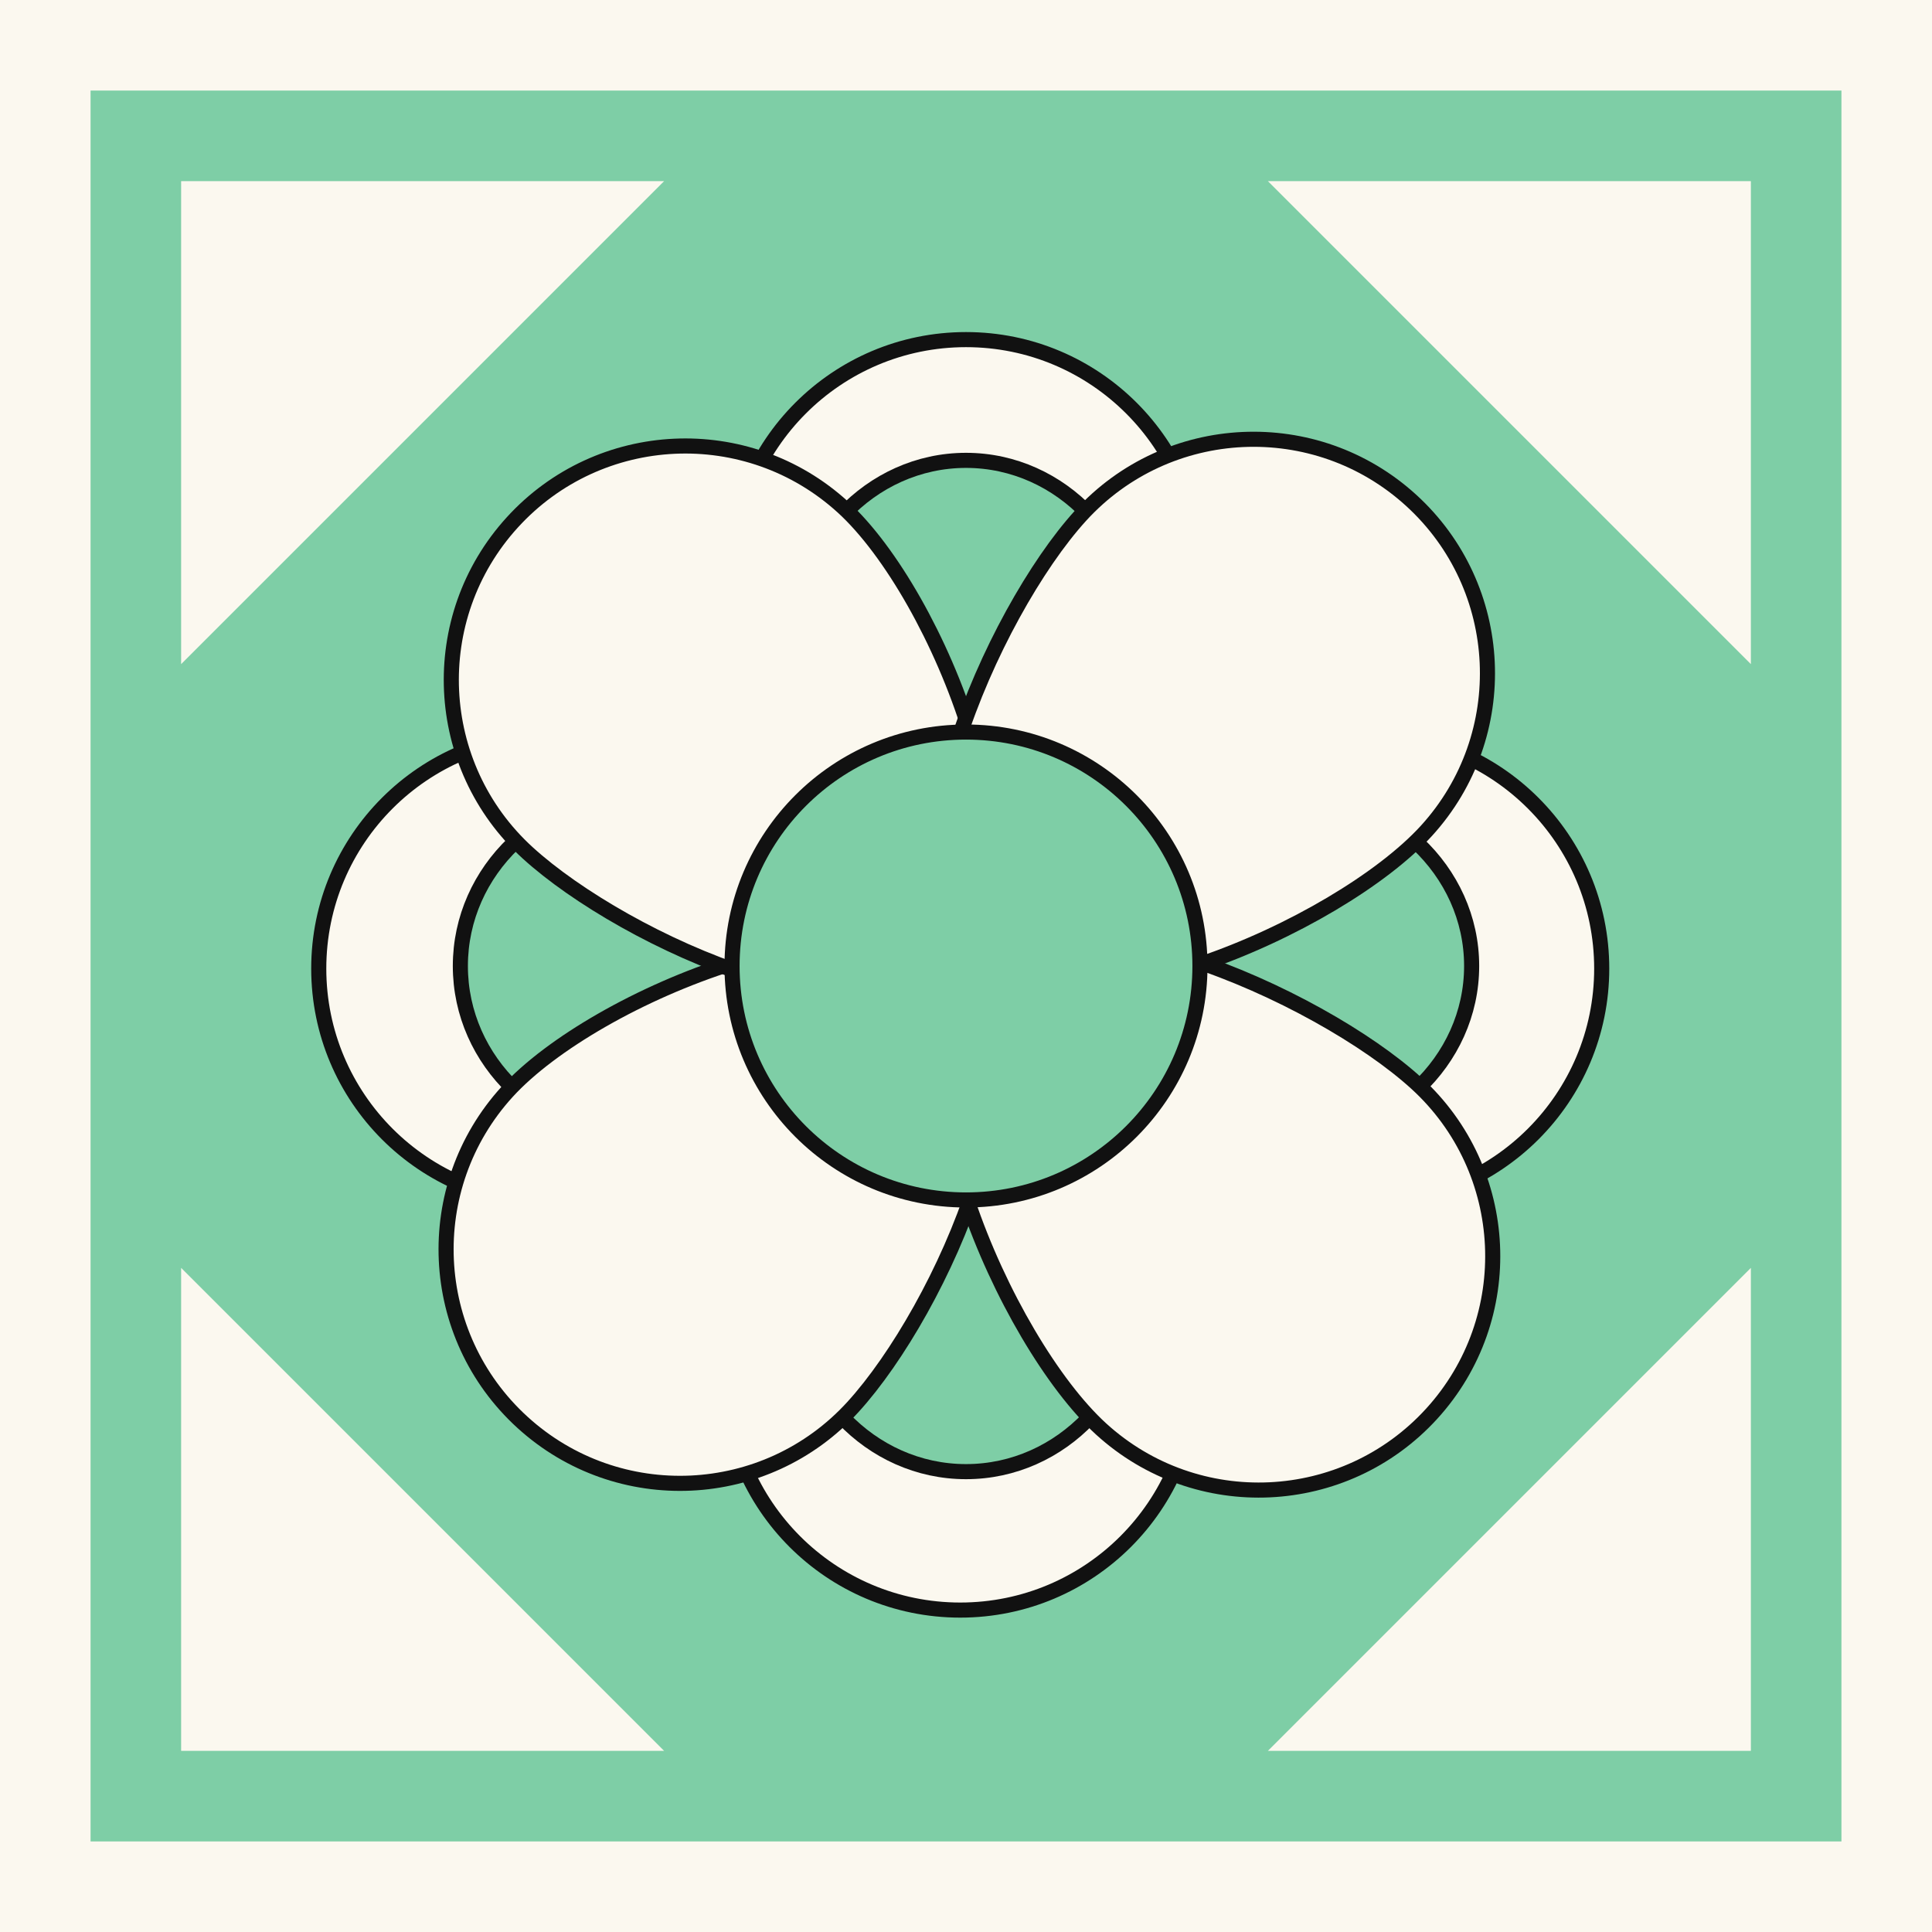
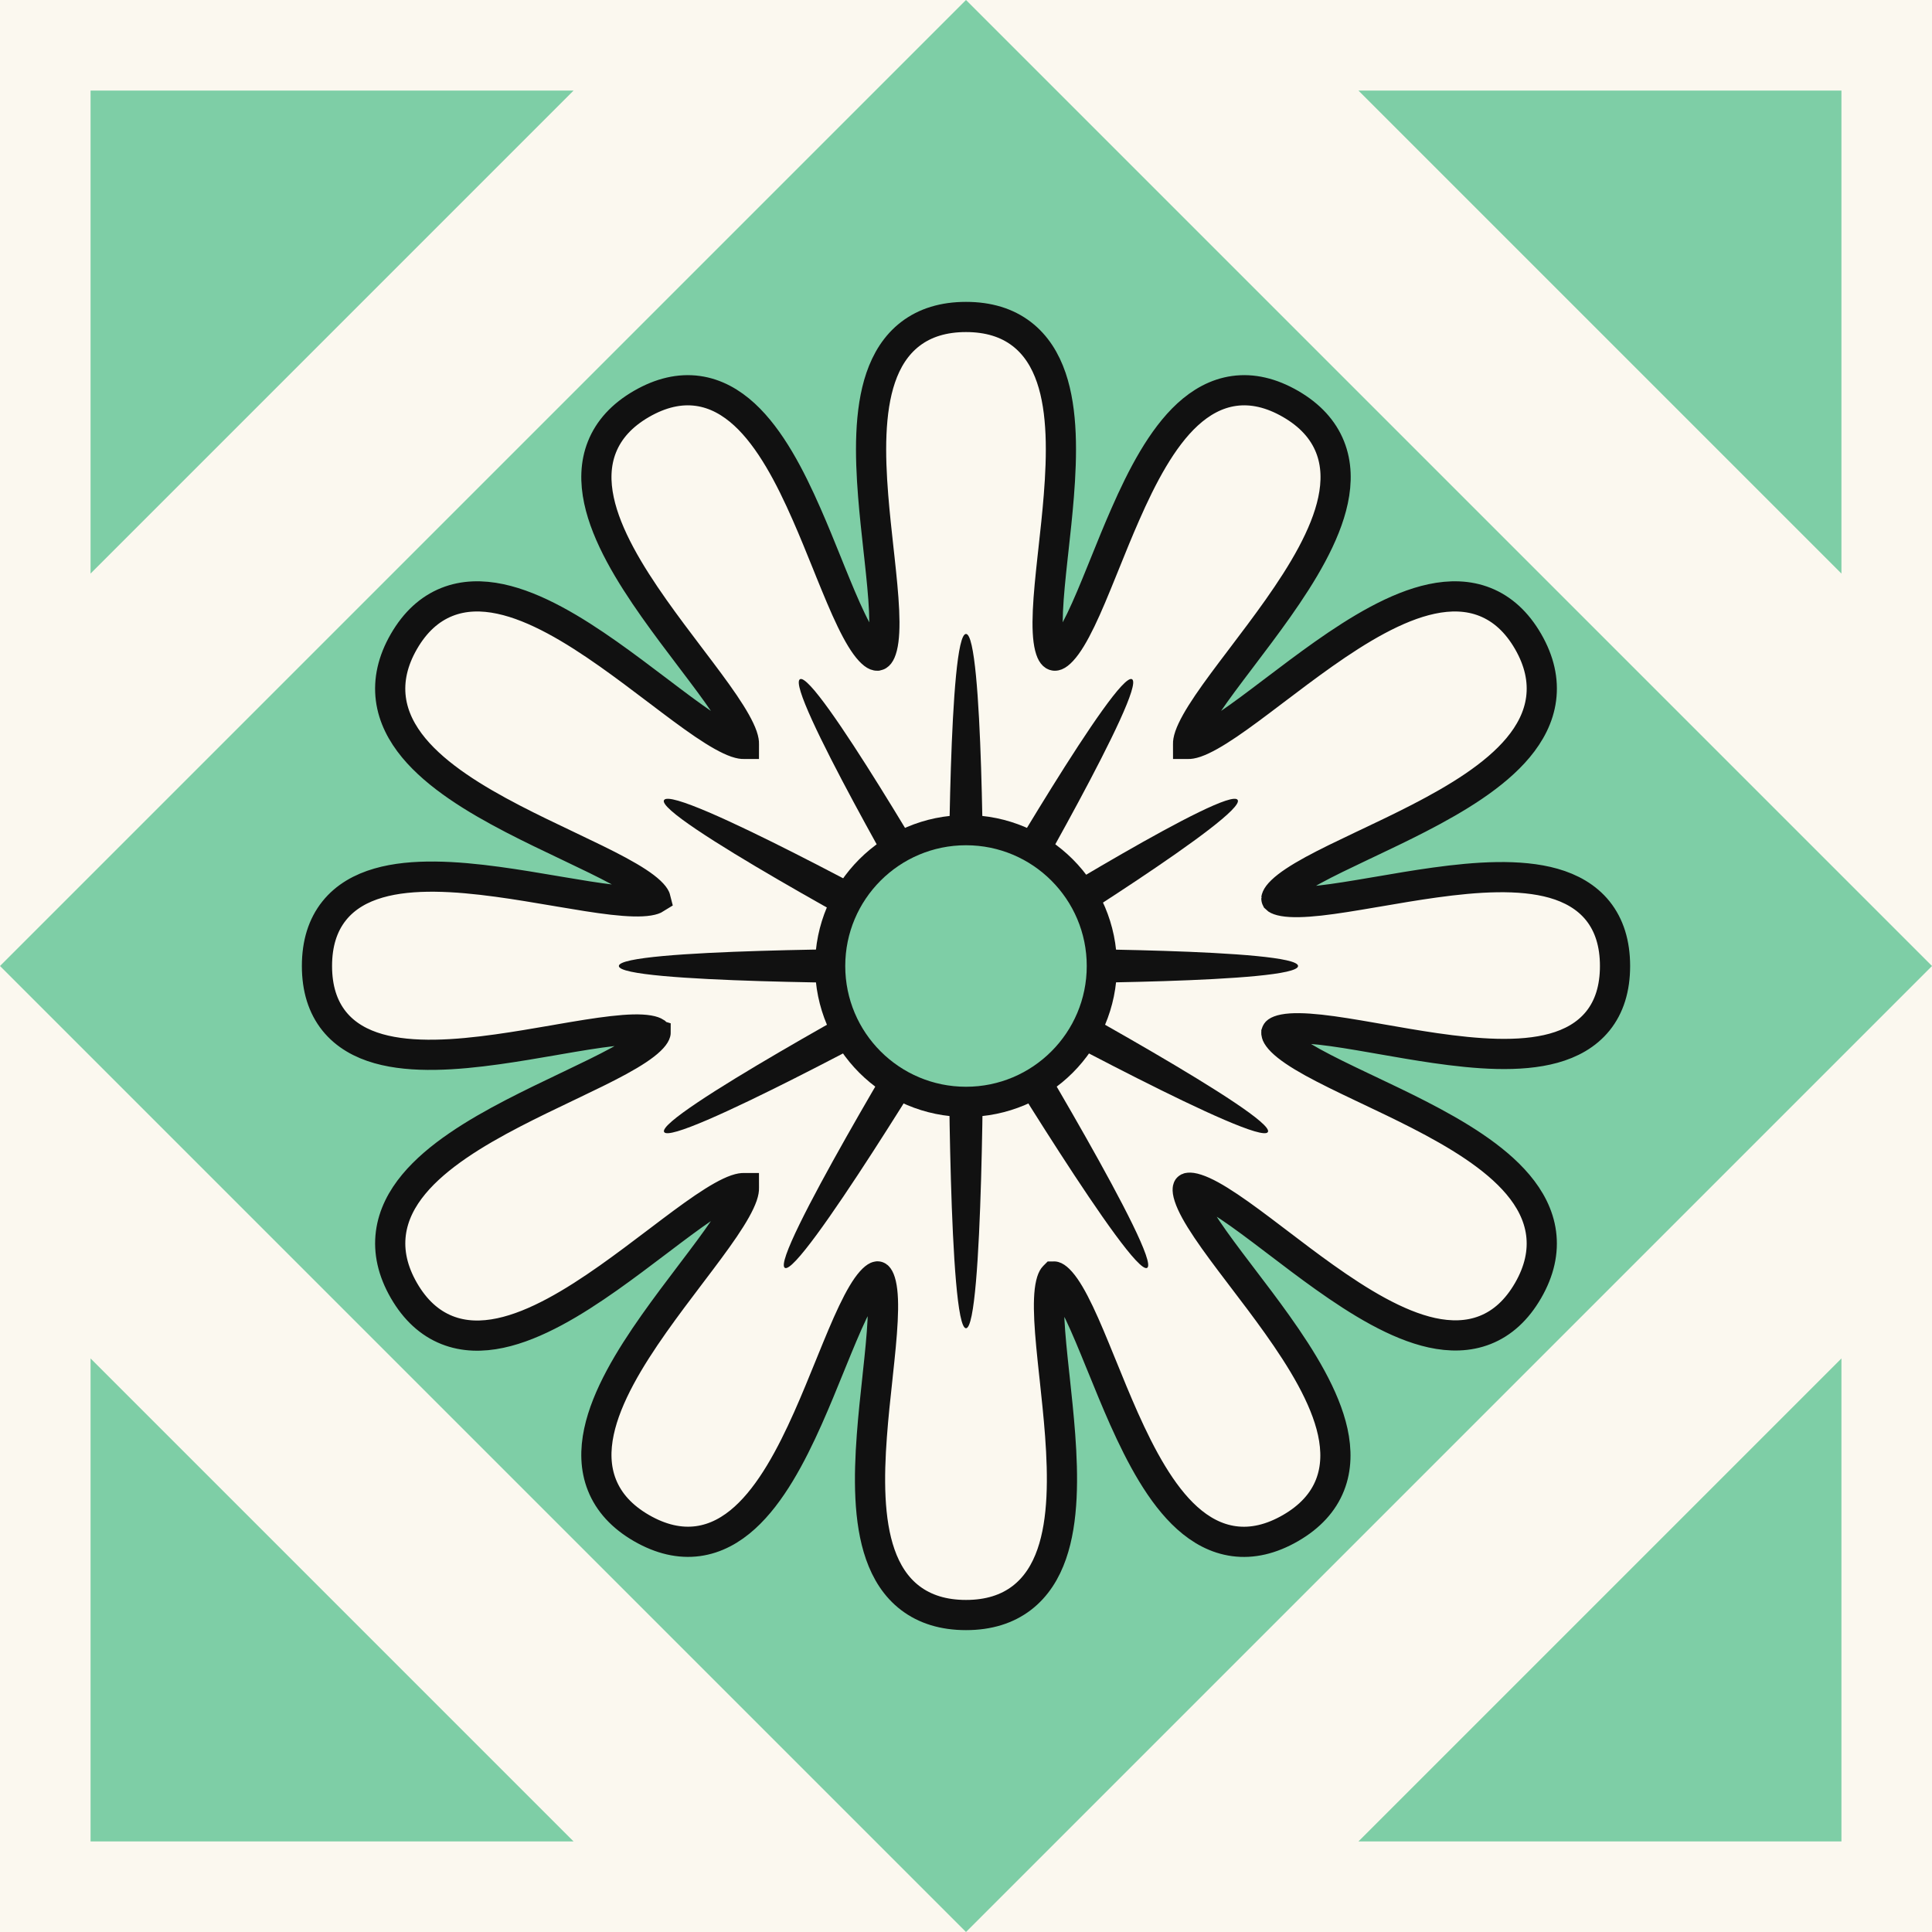
<svg xmlns="http://www.w3.org/2000/svg" width="64" height="64" viewBox="0 0 64 64" fill="none">
-   <rect width="64" height="64" fill="#FBF8EF" />
-   <rect width="58" height="58" transform="matrix(0 -1 1 0 3 61)" fill="#7ECEA6" />
-   <path d="M58 42V58H42L58 42Z" fill="#FBF8EF" />
-   <path d="M42 6H58V22L42 6Z" fill="#FBF8EF" />
-   <path d="M22 6H6V22L22 6Z" fill="#FBF8EF" />
-   <path d="M22 58H6V42L22 58Z" fill="#FBF8EF" />
-   <path d="M32.191 32.164C31.174 32.164 30.169 31.645 29.218 30.756C28.27 29.869 27.399 28.632 26.659 27.246C25.177 24.469 24.25 21.157 24.25 19C24.25 14.72 27.72 11.25 32 11.25C36.28 11.25 39.75 14.72 39.75 19C39.75 21.162 38.916 24.477 37.529 27.252C36.837 28.637 36.014 29.874 35.101 30.76C34.188 31.647 33.207 32.164 32.191 32.164Z" fill="#FBF8EF" stroke="#111111" stroke-width="0.5" />
-   <path d="M32.144 31.75C31.408 31.75 30.669 31.353 29.962 30.652C29.256 29.953 28.606 28.976 28.052 27.878C26.943 25.679 26.25 23.055 26.25 21.351C26.25 17.968 28.838 15.25 32 15.25C35.162 15.25 37.75 17.968 37.75 21.351C37.75 23.06 37.126 25.686 36.088 27.884C35.57 28.982 34.956 29.957 34.277 30.655C33.597 31.354 32.878 31.75 32.144 31.75Z" fill="#7ECEA6" stroke="#111111" stroke-width="0.5" />
-   <path d="M10.559 32.086C10.559 27.806 14.028 24.336 18.309 24.336C20.468 24.336 23.853 25.217 26.699 26.653C28.119 27.369 29.391 28.216 30.303 29.147C31.218 30.08 31.75 31.073 31.75 32.086C31.75 33.1 31.218 34.093 30.303 35.025C29.391 35.956 28.119 36.803 26.699 37.52C23.853 38.955 20.468 39.836 18.309 39.836C14.028 39.836 10.559 36.366 10.559 32.086Z" fill="#FBF8EF" stroke="#111111" stroke-width="0.5" />
-   <path d="M15.25 32C15.25 28.835 17.935 26.25 21.27 26.25C22.954 26.25 25.599 26.908 27.825 27.983C28.936 28.519 29.926 29.151 30.636 29.843C31.347 30.538 31.75 31.267 31.75 32C31.75 32.733 31.347 33.462 30.636 34.157C29.926 34.849 28.936 35.481 27.825 36.017C25.599 37.092 22.954 37.75 21.27 37.75C17.935 37.75 15.25 35.165 15.25 32Z" fill="#7ECEA6" stroke="#111111" stroke-width="0.5" />
-   <path d="M32.25 32.086C32.25 31.069 32.762 30.075 33.64 29.144C34.517 28.214 35.741 27.367 37.113 26.651C39.862 25.217 43.15 24.336 45.309 24.336C49.589 24.336 53.059 27.806 53.059 32.086C53.059 36.367 49.589 39.836 45.309 39.836C43.15 39.836 39.862 38.956 37.113 37.522C35.741 36.806 34.517 35.959 33.64 35.029C32.762 34.097 32.25 33.104 32.25 32.086Z" fill="#FBF8EF" stroke="#111111" stroke-width="0.5" />
-   <path d="M32.25 32C32.25 31.265 32.644 30.535 33.34 29.842C34.034 29.15 35.005 28.518 36.097 27.982C38.286 26.908 40.902 26.25 42.618 26.25C46.019 26.25 48.75 28.839 48.75 32C48.75 35.161 46.019 37.75 42.618 37.75C40.902 37.75 38.286 37.092 36.097 36.018C35.005 35.482 34.034 34.85 33.34 34.158C32.644 33.465 32.25 32.736 32.25 32Z" fill="#7ECEA6" stroke="#111111" stroke-width="0.5" />
-   <path d="M31.809 53.336C27.528 53.336 24.059 49.867 24.059 45.586C24.059 43.429 24.986 40.073 26.469 37.253C27.209 35.845 28.08 34.586 29.029 33.683C29.979 32.777 30.985 32.25 32 32.25C33.014 32.25 33.995 32.776 34.908 33.679C35.821 34.581 36.644 35.839 37.337 37.247C38.724 40.065 39.559 43.424 39.559 45.586C39.559 49.867 36.089 53.336 31.809 53.336Z" fill="#FBF8EF" stroke="#111111" stroke-width="0.5" />
-   <path d="M32 48.75C28.836 48.75 26.25 46.053 26.25 42.7C26.25 41.009 26.943 38.373 28.053 36.157C28.607 35.051 29.257 34.065 29.962 33.359C30.671 32.651 31.409 32.25 32.144 32.25C32.877 32.25 33.596 32.65 34.276 33.356C34.955 34.06 35.57 35.045 36.088 36.151C37.126 38.366 37.75 41.005 37.75 42.7C37.75 46.053 35.164 48.75 32 48.75Z" fill="#7ECEA6" stroke="#111111" stroke-width="0.5" />
-   <path d="M17.307 47.116C14.143 44.233 13.916 39.331 16.799 36.168C18.247 34.578 21.232 32.853 24.274 31.898C25.791 31.421 27.305 31.141 28.633 31.16C29.964 31.179 31.078 31.498 31.832 32.185C32.582 32.868 32.94 33.885 32.99 35.115C33.04 36.346 32.78 37.763 32.322 39.204C31.406 42.088 29.716 45.005 28.255 46.608C25.372 49.772 20.471 49.999 17.307 47.116Z" fill="#FBF8EF" stroke="#111111" stroke-width="0.5" />
-   <path d="M16.972 17.304C19.855 14.14 24.757 13.913 27.921 16.796C29.509 18.244 31.212 21.229 32.146 24.27C32.612 25.788 32.881 27.303 32.854 28.631C32.826 29.963 32.502 31.078 31.815 31.832C31.131 32.582 30.119 32.94 28.898 32.99C27.677 33.04 26.27 32.779 24.841 32.321C21.979 31.404 19.083 29.713 17.48 28.252C14.316 25.369 14.089 20.467 16.972 17.304Z" fill="#FBF8EF" stroke="#111111" stroke-width="0.5" />
-   <path d="M32.168 31.815C31.42 31.133 31.064 30.098 31.018 28.837C30.972 27.577 31.239 26.12 31.704 24.64C32.634 21.676 34.337 18.683 35.796 17.081C38.679 13.918 43.581 13.69 46.745 16.573C49.908 19.456 50.135 24.358 47.252 27.522C45.802 29.113 42.801 30.916 39.747 31.949C38.223 32.464 36.702 32.782 35.37 32.791C34.034 32.801 32.92 32.5 32.168 31.815Z" fill="#FBF8EF" stroke="#111111" stroke-width="0.5" />
-   <path d="M32.185 32.168C32.866 31.421 33.9 31.069 35.161 31.031C36.421 30.994 37.878 31.271 39.359 31.746C42.322 32.698 45.317 34.422 46.919 35.882C50.082 38.765 50.31 43.667 47.427 46.831C44.544 49.994 39.642 50.222 36.478 47.339C34.887 45.889 33.084 42.867 32.051 39.791C31.536 38.256 31.218 36.724 31.209 35.383C31.199 34.039 31.5 32.919 32.185 32.168Z" fill="#FBF8EF" stroke="#111111" stroke-width="0.5" />
-   <path d="M32 39.75C27.72 39.75 24.25 36.28 24.25 32C24.25 27.72 27.72 24.25 32 24.25C36.28 24.25 39.75 27.72 39.75 32C39.75 36.28 36.28 39.75 32 39.75Z" fill="#7ECEA6" stroke="#111111" stroke-width="0.5" />
+   <g clip-path="url(#clip0_403_179)">
+     <rect width="64" height="64" fill="#FBF8EF" />
+     <rect width="45.255" height="45.255" transform="translate(0 32) rotate(-45)" fill="#7ECEA6" />
+     <path d="M34.929 21.717C34.929 21.717 34.929 21.717 34.929 21.717C34.92 21.715 34.843 21.698 34.776 21.435C34.708 21.164 34.689 20.763 34.713 20.235C34.736 19.715 34.798 19.116 34.869 18.463C34.879 18.38 34.888 18.296 34.897 18.21C34.961 17.637 35.027 17.031 35.075 16.429C35.184 15.063 35.206 13.623 34.825 12.509C34.631 11.941 34.323 11.429 33.842 11.061C33.358 10.69 32.743 10.5 32 10.5C31.257 10.5 30.642 10.69 30.158 11.061C29.677 11.429 29.369 11.941 29.175 12.509C28.794 13.623 28.816 15.063 28.925 16.429C28.973 17.031 29.04 17.637 29.103 18.211C29.112 18.296 29.121 18.38 29.131 18.463C29.202 19.116 29.264 19.715 29.287 20.235C29.311 20.763 29.292 21.164 29.224 21.435C29.157 21.698 29.08 21.715 29.071 21.717C29.071 21.717 29.071 21.717 29.071 21.717C29.07 21.717 29.004 21.753 28.819 21.554C28.633 21.354 28.428 21.015 28.199 20.541C27.974 20.076 27.746 19.521 27.5 18.916C27.467 18.834 27.434 18.751 27.4 18.667C27.186 18.138 26.961 17.58 26.721 17.035C26.174 15.787 25.515 14.515 24.66 13.73C24.223 13.329 23.711 13.032 23.116 12.95C22.516 12.867 21.892 13.01 21.25 13.38C20.604 13.753 20.169 14.232 19.941 14.804C19.715 15.37 19.714 15.976 19.841 16.573C20.089 17.745 20.855 19.003 21.665 20.152C22.057 20.707 22.47 21.253 22.858 21.765C22.876 21.789 22.895 21.814 22.913 21.838C23.32 22.374 23.692 22.868 23.992 23.31C24.296 23.759 24.5 24.119 24.593 24.387C24.638 24.52 24.645 24.599 24.643 24.638C24.643 24.64 24.642 24.641 24.642 24.642C24.641 24.642 24.64 24.643 24.638 24.643C24.599 24.645 24.52 24.638 24.387 24.593C24.119 24.5 23.759 24.296 23.31 23.992C22.868 23.692 22.374 23.32 21.838 22.913C21.814 22.895 21.789 22.876 21.765 22.858C21.253 22.47 20.707 22.057 20.152 21.665C19.003 20.855 17.745 20.089 16.573 19.841C15.976 19.714 15.37 19.715 14.804 19.941C14.232 20.169 13.753 20.604 13.38 21.25C13.007 21.896 12.868 22.532 12.947 23.149C13.026 23.759 13.313 24.3 13.706 24.775C14.48 25.71 15.739 26.477 16.987 27.125C17.594 27.44 18.216 27.736 18.798 28.013L18.867 28.046C19.474 28.335 20.03 28.601 20.5 28.855C20.977 29.113 21.326 29.339 21.537 29.538C21.641 29.636 21.688 29.706 21.707 29.748C21.711 29.755 21.713 29.761 21.714 29.765C21.687 29.782 21.621 29.812 21.491 29.833C21.221 29.877 20.82 29.865 20.29 29.805C19.768 29.745 19.168 29.645 18.514 29.534C18.475 29.527 18.436 29.521 18.397 29.514C17.782 29.41 17.127 29.298 16.474 29.21C15.106 29.025 13.659 28.927 12.539 29.252C11.966 29.417 11.445 29.703 11.07 30.172C10.691 30.646 10.5 31.257 10.5 32C10.5 32.742 10.691 33.353 11.07 33.826C11.446 34.294 11.967 34.577 12.539 34.739C13.659 35.057 15.105 34.952 16.472 34.761C17.109 34.672 17.748 34.562 18.351 34.458C18.404 34.449 18.457 34.439 18.51 34.43C19.163 34.317 19.764 34.216 20.285 34.157C20.814 34.096 21.215 34.085 21.484 34.131C21.616 34.153 21.682 34.184 21.71 34.202C21.713 34.205 21.716 34.207 21.718 34.208C21.718 34.208 21.718 34.209 21.717 34.209C21.717 34.211 21.716 34.221 21.707 34.241C21.688 34.284 21.64 34.356 21.537 34.455C21.328 34.656 20.98 34.884 20.504 35.144C20.035 35.4 19.478 35.667 18.872 35.957C18.836 35.974 18.801 35.991 18.765 36.008C18.194 36.281 17.586 36.571 16.991 36.88C15.743 37.528 14.483 38.293 13.708 39.227C13.314 39.701 13.027 40.242 12.948 40.852C12.868 41.468 13.007 42.103 13.38 42.75C13.753 43.396 14.232 43.831 14.804 44.059C15.37 44.285 15.976 44.286 16.573 44.159C17.745 43.911 19.003 43.145 20.152 42.335C20.707 41.943 21.253 41.53 21.765 41.142L21.838 41.087C22.374 40.68 22.868 40.308 23.31 40.008C23.759 39.704 24.119 39.5 24.387 39.407C24.52 39.362 24.599 39.355 24.638 39.357C24.64 39.357 24.641 39.358 24.642 39.358C24.642 39.359 24.643 39.36 24.643 39.362C24.645 39.401 24.638 39.48 24.593 39.613C24.5 39.881 24.296 40.241 23.992 40.69C23.692 41.132 23.32 41.626 22.913 42.162L22.858 42.235C22.47 42.747 22.057 43.293 21.665 43.848C20.855 44.997 20.089 46.255 19.841 47.427C19.714 48.024 19.715 48.63 19.941 49.196C20.169 49.768 20.604 50.247 21.25 50.62C21.892 50.99 22.518 51.133 23.119 51.052C23.716 50.971 24.232 50.677 24.673 50.277C25.538 49.495 26.209 48.226 26.764 46.98C27.022 46.4 27.263 45.807 27.49 45.249C27.511 45.199 27.531 45.149 27.551 45.099C27.798 44.493 28.026 43.937 28.249 43.47C28.476 42.994 28.678 42.651 28.859 42.448C28.948 42.348 29.011 42.305 29.046 42.289C29.069 42.279 29.07 42.283 29.071 42.283C29.071 42.283 29.078 42.281 29.096 42.307C29.121 42.341 29.157 42.413 29.188 42.546C29.251 42.818 29.265 43.22 29.238 43.749C29.212 44.27 29.15 44.87 29.079 45.524C29.074 45.573 29.069 45.622 29.064 45.671C28.998 46.277 28.928 46.921 28.881 47.562C28.779 48.931 28.769 50.374 29.16 51.49C29.359 52.059 29.671 52.571 30.154 52.938C30.641 53.309 31.257 53.5 32 53.5C32.744 53.5 33.36 53.308 33.847 52.935C34.329 52.566 34.642 52.052 34.84 51.482C35.231 50.362 35.22 48.914 35.119 47.542C35.071 46.898 35.001 46.251 34.936 45.643C34.931 45.595 34.925 45.547 34.92 45.5C34.85 44.846 34.787 44.246 34.761 43.726C34.735 43.198 34.749 42.799 34.812 42.532C34.842 42.401 34.878 42.333 34.9 42.303C34.905 42.296 34.909 42.292 34.912 42.289L34.914 42.287L34.915 42.287C34.915 42.287 34.916 42.286 34.917 42.286C34.921 42.285 34.921 42.286 34.921 42.286C34.922 42.286 34.93 42.287 34.947 42.295C34.984 42.313 35.049 42.358 35.139 42.461C35.322 42.669 35.524 43.015 35.751 43.492C35.974 43.961 36.203 44.517 36.449 45.123C36.467 45.167 36.485 45.212 36.504 45.256C36.732 45.819 36.976 46.417 37.236 47.001C37.792 48.244 38.462 49.508 39.328 50.286C39.77 50.683 40.285 50.975 40.882 51.054C41.483 51.134 42.108 50.99 42.75 50.62C43.395 50.247 43.831 49.77 44.057 49.198C44.281 48.632 44.278 48.028 44.149 47.434C43.894 46.268 43.12 45.016 42.307 43.873C41.933 43.347 41.539 42.829 41.167 42.341C41.13 42.291 41.092 42.242 41.055 42.193C40.648 41.658 40.276 41.164 39.979 40.721C39.677 40.272 39.477 39.912 39.39 39.641C39.346 39.508 39.341 39.427 39.345 39.385C39.347 39.355 39.353 39.354 39.354 39.354C39.354 39.353 39.355 39.347 39.385 39.345C39.427 39.341 39.508 39.346 39.641 39.39C39.912 39.477 40.272 39.677 40.721 39.979C41.164 40.276 41.658 40.648 42.193 41.055C42.242 41.092 42.291 41.13 42.341 41.167C42.829 41.539 43.347 41.933 43.873 42.307C45.016 43.12 46.268 43.894 47.434 44.149C48.028 44.278 48.632 44.281 49.198 44.057C49.77 43.831 50.247 43.395 50.62 42.75C50.993 42.104 51.132 41.469 51.051 40.855C50.971 40.247 50.681 39.71 50.285 39.24C49.508 38.316 48.244 37.561 46.995 36.92C46.434 36.632 45.859 36.36 45.316 36.102C45.249 36.07 45.181 36.038 45.114 36.006C44.508 35.718 43.953 35.45 43.486 35.193C43.012 34.931 42.667 34.699 42.461 34.494C42.36 34.393 42.313 34.318 42.293 34.271C42.277 34.232 42.28 34.216 42.283 34.206L42.283 34.205C42.286 34.196 42.287 34.19 42.307 34.176C42.337 34.155 42.404 34.122 42.535 34.097C42.802 34.046 43.201 34.052 43.73 34.109C44.25 34.166 44.85 34.267 45.502 34.381C45.589 34.396 45.677 34.411 45.765 34.427C46.336 34.527 46.938 34.632 47.537 34.719C48.901 34.916 50.343 35.033 51.461 34.724C52.033 34.566 52.554 34.288 52.931 33.822C53.31 33.352 53.5 32.742 53.5 32C53.5 31.258 53.309 30.647 52.931 30.174C52.555 29.706 52.034 29.423 51.462 29.26C50.342 28.942 48.898 29.046 47.531 29.235C46.902 29.322 46.269 29.43 45.673 29.533C45.613 29.543 45.553 29.553 45.493 29.563C44.84 29.675 44.24 29.775 43.719 29.833C43.19 29.891 42.789 29.9 42.521 29.853C42.389 29.83 42.322 29.799 42.294 29.78C42.288 29.776 42.285 29.773 42.283 29.771C42.283 29.771 42.283 29.771 42.283 29.771C42.282 29.769 42.282 29.768 42.282 29.767C42.282 29.765 42.282 29.765 42.282 29.763C42.282 29.76 42.284 29.75 42.293 29.73C42.312 29.686 42.359 29.614 42.462 29.515C42.671 29.313 43.018 29.086 43.493 28.826C43.962 28.571 44.519 28.305 45.125 28.017C45.167 27.997 45.209 27.977 45.252 27.957C45.817 27.689 46.418 27.404 47.005 27.101C48.253 26.457 49.515 25.697 50.29 24.767C50.684 24.295 50.973 23.756 51.052 23.147C51.132 22.531 50.993 21.896 50.62 21.25C50.247 20.604 49.768 20.169 49.196 19.941C48.63 19.715 48.024 19.714 47.427 19.841C46.255 20.089 44.997 20.855 43.848 21.665C43.293 22.057 42.747 22.47 42.235 22.858L42.162 22.913C41.626 23.32 41.132 23.692 40.69 23.992C40.241 24.296 39.881 24.5 39.613 24.593C39.48 24.638 39.401 24.645 39.362 24.643C39.36 24.643 39.359 24.642 39.358 24.642C39.358 24.641 39.357 24.64 39.357 24.638C39.355 24.599 39.362 24.52 39.407 24.387C39.5 24.119 39.704 23.759 40.008 23.31C40.308 22.868 40.68 22.374 41.087 21.838L41.142 21.765C41.53 21.253 41.943 20.707 42.335 20.152C43.145 19.003 43.911 17.745 44.159 16.573C44.286 15.976 44.285 15.37 44.059 14.804C43.831 14.232 43.396 13.753 42.75 13.38C42.108 13.01 41.484 12.867 40.884 12.95C40.289 13.032 39.777 13.329 39.34 13.73C38.485 14.515 37.826 15.787 37.279 17.035C37.039 17.58 36.813 18.138 36.6 18.667C36.566 18.751 36.533 18.834 36.499 18.916C36.254 19.521 36.026 20.076 35.801 20.541C35.572 21.015 35.367 21.354 35.181 21.554C34.998 21.751 34.931 21.718 34.929 21.717L34.929 21.717Z" fill="#FBF8EF" stroke="#111111" />
+     <path d="M32 21C32.572 21 32.571 29.865 32.571 29.865C32.571 29.865 37.001 22.211 37.5 22.5C37.999 22.789 33.562 30.437 33.562 30.437C33.562 30.437 40.712 26 41 26.5C41.288 27 34.134 31.428 34.134 31.428C34.134 31.428 43 31.428 43 32C43 32.572 34.134 32.572 34.134 32.572C34.134 32.572 42.289 37 42 37.5C41.711 38 33.562 33.562 33.562 33.562C33.562 33.562 38.501 41.711 38 42C37.499 42.289 32.571 34.135 32.571 34.135C32.571 34.135 32.571 44 32 44C31.429 44 31.427 34.135 31.427 34.135C31.427 34.135 26.5 42.289 26 42C25.5 41.711 30.437 33.562 30.437 33.562C30.437 33.562 22.288 38 22 37.5C21.712 37 29.865 32.572 29.865 32.572C29.865 32.572 20.5 32.572 20.5 32C20.5 31.428 29.865 31.428 29.865 31.428C29.865 31.428 21.638 27 22 26.5C22.362 26 30.437 30.437 30.437 30.437C30.437 30.437 25.999 22.789 26.5 22.5C27.001 22.211 31.427 29.865 31.427 29.865C31.427 29.865 31.428 21 32 21Z" fill="#111111" />
+     <rect x="27.5" y="27.5" width="9" height="9" rx="4.5" fill="#7ECEA6" stroke="#111111" />
+     <path d="M61 45V61H45L61 45Z" fill="#7ECEA6" />
+     <path d="M45 3H61V19L45 3Z" fill="#7ECEA6" />
+     <path d="M19 3H3V19L19 3Z" fill="#7ECEA6" />
+     <path d="M19 61H3V45L19 61Z" fill="#7ECEA6" />
+   </g>
+   <defs>
+     <clipPath id="clip0_403_179">
+       <rect width="64" height="64" fill="white" />
+     </clipPath>
+   </defs>
</svg>
